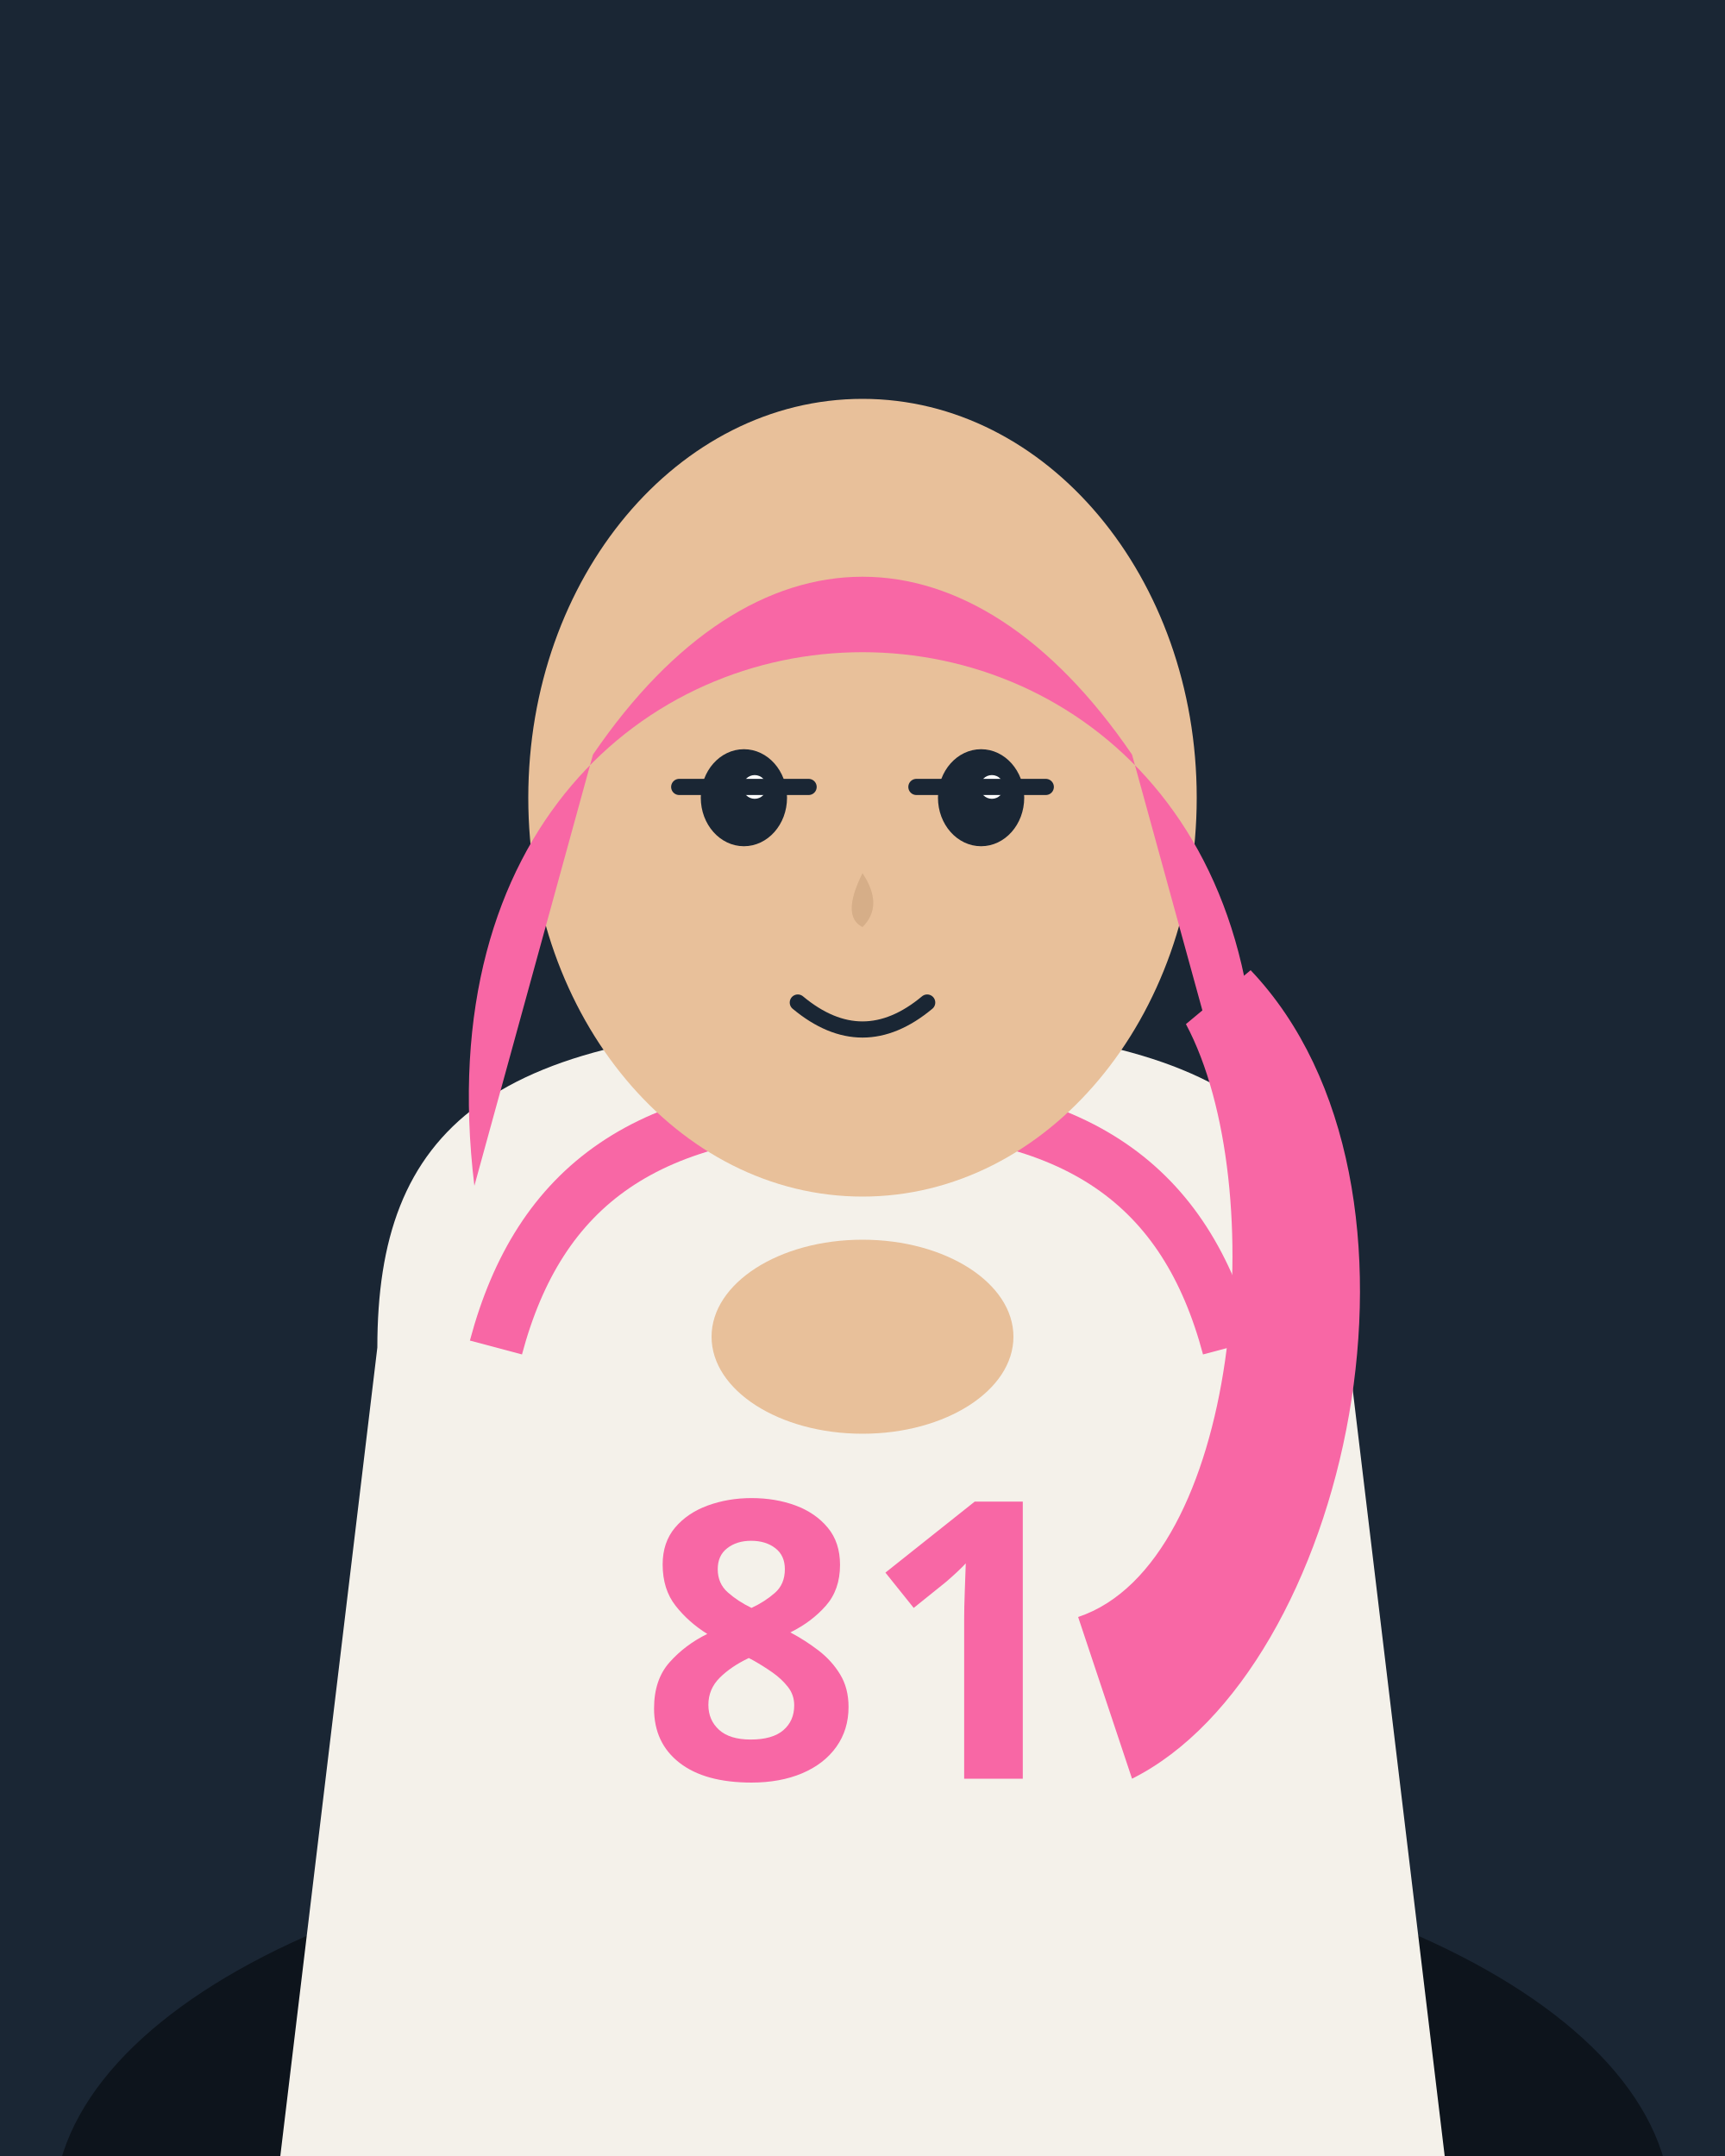
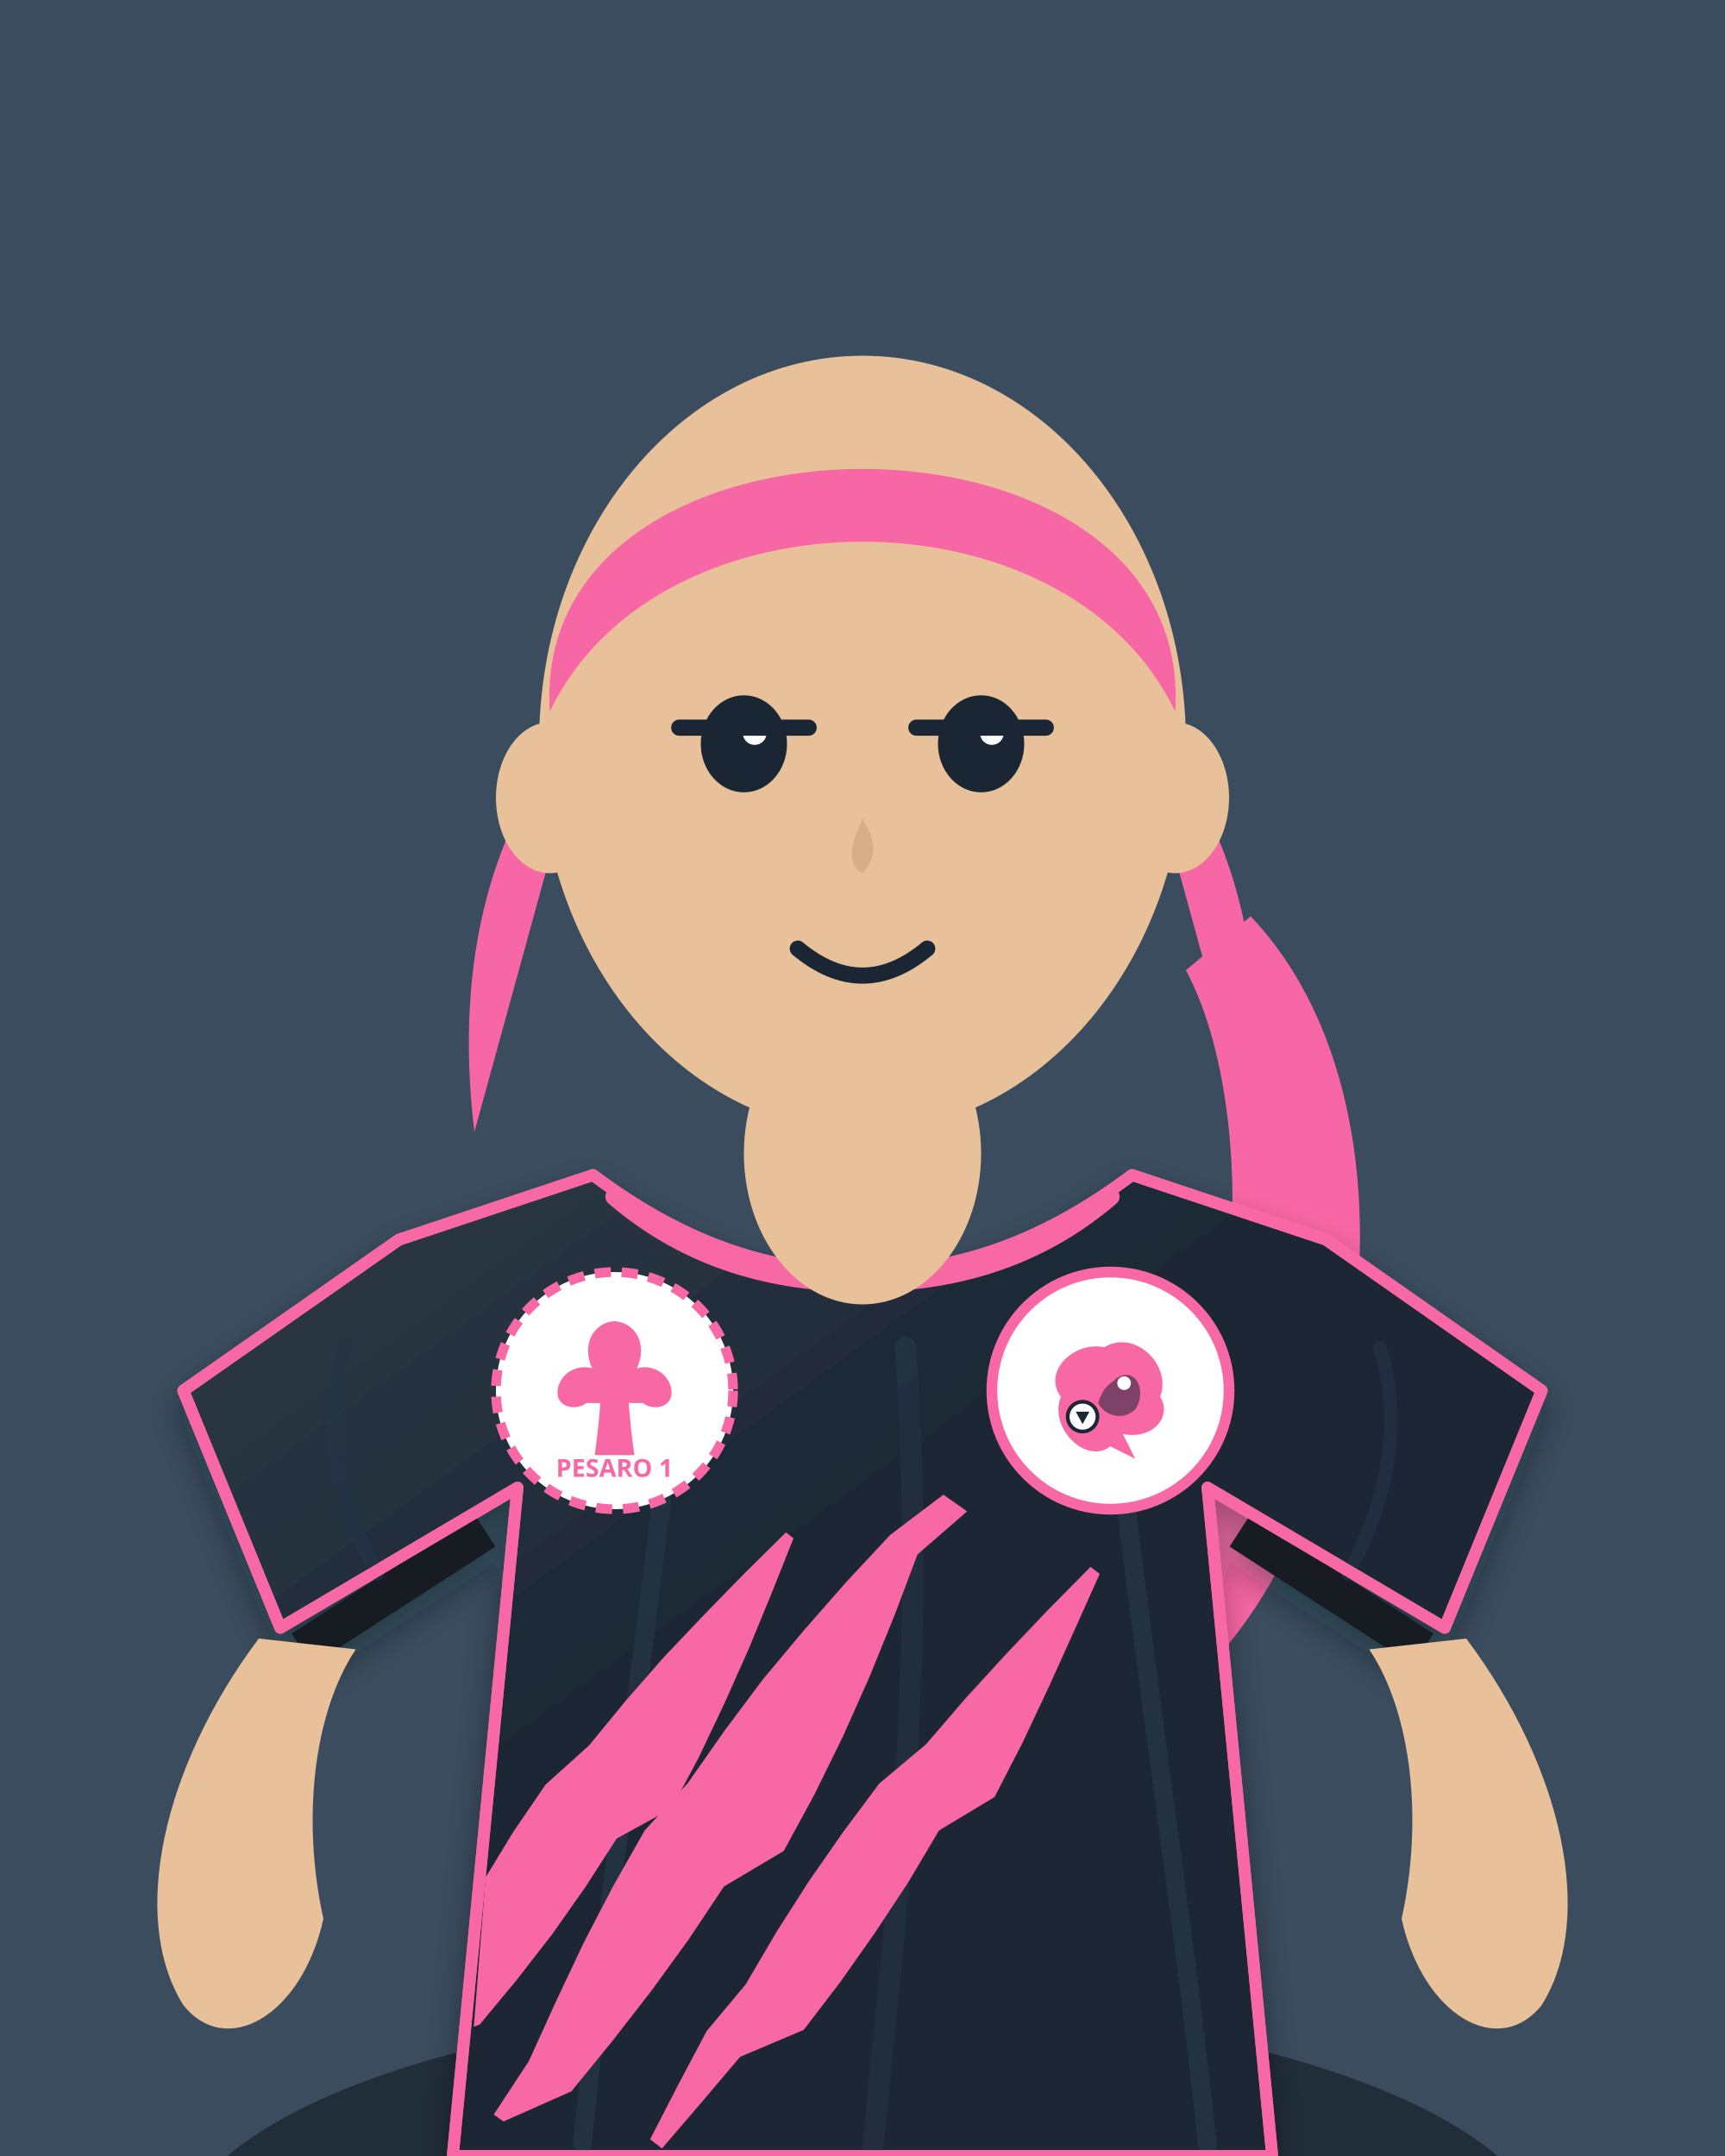
<svg xmlns="http://www.w3.org/2000/svg" viewBox="0 0 320 400" width="320" height="400" role="img" aria-label="">
-   <rect width="320" height="400" fill="#1a2634" />
-   <ellipse cx="160" cy="410" rx="150" ry="70" fill="#0d141c" />
-   <path d="M70 250 C70 210 90 190 160 190 C230 190 250 210 250 250 L268 400 L52 400 Z" fill="#f4f1ea" />
-   <path d="M92 250 C100 220 120 205 160 205 C200 205 220 220 228 250" fill="none" stroke="#f867a5" stroke-width="10" />
-   <text x="160" y="330" text-anchor="middle" font-family="ui-sans-serif, system-ui, sans-serif" font-size="72" font-weight="700" fill="#f867a5">81</text>
-   <ellipse cx="160" cy="248" rx="28" ry="18" fill="#e8c09a" />
-   <ellipse cx="160" cy="148" rx="62" ry="74" fill="#e8c09a" />
-   <ellipse cx="138" cy="148" rx="8" ry="9" fill="#1a2634" />
-   <ellipse cx="182" cy="148" rx="8" ry="9" fill="#1a2634" />
-   <circle cx="140" cy="146" r="2.2" fill="#ffffff" />
-   <circle cx="184" cy="146" r="2.2" fill="#ffffff" />
-   <path d="M150 146 H126" stroke="#1a2634" stroke-width="3" stroke-linecap="round" />
-   <path d="M170 146 H194" stroke="#1a2634" stroke-width="3" stroke-linecap="round" />
-   <path d="M160 162 q 4 6 0 10 q -4 -2 0 -10" fill="#d6ae88" />
-   <path d="M148 186 Q160 196 172 186" fill="none" stroke="#1a2634" stroke-width="3" stroke-linecap="round" />
-   <path d="M88 220 C72 88 248 88 232 220 L210 140 C180 96 140 96 110 140 Z" fill="#f867a5" />
-   <path d="M232 180 C270 220 250 310 210 330 L200 300 C230 290 236 220 220 190 Z" fill="#f867a5" />
+   <defs>
+     <clipPath id="p-chiara-81-torso">
+       <path d="M98 248 C120 240 140 246 160 246 C180 246 200 240 222 248 L234 400 L86 400 Z" />
+     </clipPath>
+     <linearGradient id="p-chiara-81-shine" x1="0" y1="0" x2="1" y2="1">
+       <stop offset="0" stop-color="#ffffff" stop-opacity="0.1" />
+       <stop offset="0.45" stop-color="#ffffff" stop-opacity="0" />
+     </linearGradient>
+     <filter id="p-chiara-81-soft" x="-10%" y="-10%" width="120%" height="120%">
+       <feDropShadow dx="0" dy="3" stdDeviation="3" flood-color="#0d141c" flood-opacity="0.35" />
+     </filter>
+   </defs>
+   <rect width="320" height="400" fill="#3a4c5e" />
+   <ellipse cx="160" cy="418" rx="128" ry="46" fill="#0d141c" opacity="0.55" />
+   <path d="M88 210 C72 78 248 78 232 210 L210 130 C180 86 140 86 110 130 Z" fill="#f867a5" />
+   <path d="M232 170 C270 210 250 300 210 320 L200 290 C230 280 236 210 220 180 Z" fill="#f867a5" />
+   <g id="kit-body" filter="url(#p-chiara-81-soft)">
+     <path d="M110 218 C126 230 142 236 160 236 C178 236 194 230 210 218 L246 230 L286 258 L268 302 L224 276 L236 400 L84 400 L96 276 L52 302 L34 258 L74 230 Z" fill="#1a2634" stroke="#f867a5" stroke-width="2.2" stroke-linejoin="round" />
+     <path d="M110 218 C126 230 142 236 160 236 C178 236 194 230 210 218 L246 230 L286 258 L268 302 L224 276 L236 400 L84 400 L96 276 L52 302 L34 258 L74 230 Z" fill="url(#p-chiara-81-shine)" />
+     <path d="M56 306 L90 284" fill="none" stroke="#121a24" stroke-width="7" stroke-linecap="butt" />
+     <path d="M264 306 L230 284" fill="none" stroke="#121a24" stroke-width="7" stroke-linecap="butt" />
+     <path d="M114 222 C128 234 144 238 160 238 C176 238 192 234 206 222" fill="none" stroke="#f867a5" stroke-width="3.4" stroke-linecap="round" />
+     <path d="M124 268 C118 318 112 358 108 398" fill="none" stroke="#243446" stroke-width="3.5" stroke-linecap="round" opacity="0.7" />
+     <path d="M168 250 C172 310 166 356 162 398" fill="none" stroke="#243446" stroke-width="4" stroke-linecap="round" opacity="0.55" />
+     <path d="M208 272 C214 322 220 360 224 398" fill="none" stroke="#243446" stroke-width="3.5" stroke-linecap="round" opacity="0.7" />
+     <path d="M64 250 Q58 270 70 292" fill="none" stroke="#243446" stroke-width="2.5" stroke-linecap="round" opacity="0.65" />
+     <path d="M256 250 Q262 270 250 292" fill="none" stroke="#243446" stroke-width="2.5" stroke-linecap="round" opacity="0.65" />
+     <g clip-path="url(#p-chiara-81-torso)" id="claw-slashes" fill="#f867a5">
+       <path d="M70.1 388.1L77.2 380.1L89.0 375.6L95.8 367.4L102.4 358.9L108.6 350.1L114.4 341.1L124.6 335.5L129.7 325.9L134.4 316.0L138.9 305.9L143.1 295.7L147.2 285.4L145.8 284.3L138.1 291.9L130.6 299.6L123.2 307.4L116.1 315.5L109.3 323.8L101.2 331.1L95.2 339.9L89.6 349.1L84.3 358.5L79.3 368.2L72.8 376.7L68.1 386.6Z" />
+       <path d="M93.4 393.6L106.0 388.0L113.5 378.8L120.8 369.4L127.7 359.9L134.3 350.0L145.4 343.4L151.1 332.9L156.4 322.1L161.3 311.1L165.9 299.8L170.2 288.4L179.4 280.4L175.0 277.3L165.1 284.8L157.0 293.5L149.1 302.5L141.5 311.6L134.4 321.1L127.6 330.8L119.6 339.6L113.7 350.0L108.2 360.6L103.1 371.4L98.1 382.4L91.6 392.3Z" />
+       <path d="M122.8 398.6L130.1 390.1L137.3 381.6L149.1 376.6L155.9 367.7L162.3 358.6L168.5 349.2L174.2 339.6L184.5 333.4L189.7 323.3L194.6 312.9L199.3 302.5L204.0 292.0L202.3 290.7L194.4 298.7L186.7 306.8L179.1 315.1L171.8 323.6L163.1 330.9L156.4 339.9L150.0 349.1L144.0 358.5L138.3 368.2L131.1 376.8L125.8 386.8L120.6 396.9Z" />
+     </g>
+     <g id="badge-agesci" transform="translate(114 258)">
+       <circle r="22" fill="#ffffff" stroke="#f867a5" stroke-width="1.8" stroke-dasharray="3 2" />
+       <g transform="scale(1.15)">
+         <path fill="#f867a5" d="M0 -11.2 C3.4 -11 5.4 -7.4 3.6 -3.6 C6.4 -4.4 9.2 -2.4 9.2 0.4 C9.2 2.2 7.2 3.2 5.2 2.4 L2.2 0.6 C2.4 4.2 2.8 7.6 3.2 10.4 H-3.2 C-2.8 7.6 -2.4 4.2 -2.2 0.6 L-5.2 2.4 C-7.2 3.2 -9.2 2.2 -9.2 0.4 C-9.2 -2.4 -6.4 -4.4 -3.6 -3.6 C-5.4 -7.4 -3.4 -11 0 -11.2 Z M-5.6 0.2 H5.6 V2 H-5.6 Z" />
+       </g>
+       <text x="0" y="16" text-anchor="middle" font-size="4.6" font-family="ui-sans-serif, system-ui, sans-serif" font-weight="700" fill="#f867a5">PESARO 1</text>
+     </g>
+     <g id="badge-sacchos" transform="translate(206 258)">
+       <circle r="22" fill="#ffffff" stroke="#f867a5" stroke-width="2" />
+       <g transform="scale(1.15)">
+         <path fill="#f867a5" d="M-1 -7 C4 -10 10 -4 8 1 C10 4 7 8 2 7 L4 11 L0 9 C-4 12 -10 6 -8 1 C-11 -3 -6 -8 -1 -7 Z" />
+         <path fill="#1a2634" d="M1 -2 C4 -4 6 0 4 3 C2 5 -1 4 -2 2 C-1 -1 0 -1 1 -2 Z" opacity="0.55" />
+         <circle cx="2.2" cy="-1.2" r="1.1" fill="#ffffff" />
+         <circle cx="-4.5" cy="4.2" r="2.4" fill="#ffffff" stroke="#1a2634" stroke-width="0.6" />
+         <path fill="#1a2634" d="M-5.6 3.4 L-3.4 3.4 L-4.5 5.4 Z" />
+       </g>
+     </g>
+     <path d="M110 218 C126 230 142 236 160 236 C178 236 194 230 210 218 L246 230 L286 258 L268 302 L224 276 L236 400 L84 400 L96 276 L52 302 L34 258 L74 230 Z" fill="none" stroke="#f867a5" stroke-width="2.2" stroke-linejoin="round" />
+   </g>
+   <path d="M48 304 C30 328 24 356 34 372 C42 382 56 374 60 356 C56 338 58 318 66 306 Z" fill="#e8c09a" />
+   <path d="M272 304 C290 328 296 356 286 372 C278 382 264 374 260 356 C264 338 262 318 254 306 Z" fill="#e8c09a" />
+   <ellipse cx="160" cy="214" rx="22" ry="28" fill="#e8c09a" />
+   <ellipse cx="102" cy="148" rx="10" ry="14" fill="#e8c09a" />
+   <ellipse cx="218" cy="148" rx="10" ry="14" fill="#e8c09a" />
+   <ellipse cx="160" cy="138" rx="60" ry="72" fill="#e8c09a" />
+   <ellipse cx="138" cy="138" rx="8" ry="9" fill="#1a2634" />
+   <ellipse cx="182" cy="138" rx="8" ry="9" fill="#1a2634" />
+   <circle cx="140" cy="136" r="2.2" fill="#ffffff" />
+   <circle cx="184" cy="136" r="2.2" fill="#ffffff" />
+   <path d="M150 135 H126" stroke="#1a2634" stroke-width="3" stroke-linecap="round" />
+   <path d="M170 135 H194" stroke="#1a2634" stroke-width="3" stroke-linecap="round" />
+   <path d="M160 152 q 4 6 0 10 q -4 -2 0 -10" fill="#d6ae88" />
+   <path d="M148 176 Q160 186 172 176" fill="none" stroke="#1a2634" stroke-width="3" stroke-linecap="round" />
+   <path d="M102 132 C98 72 222 72 218 132 C198 90 122 90 102 132 Z" fill="#f867a5" />
</svg>
